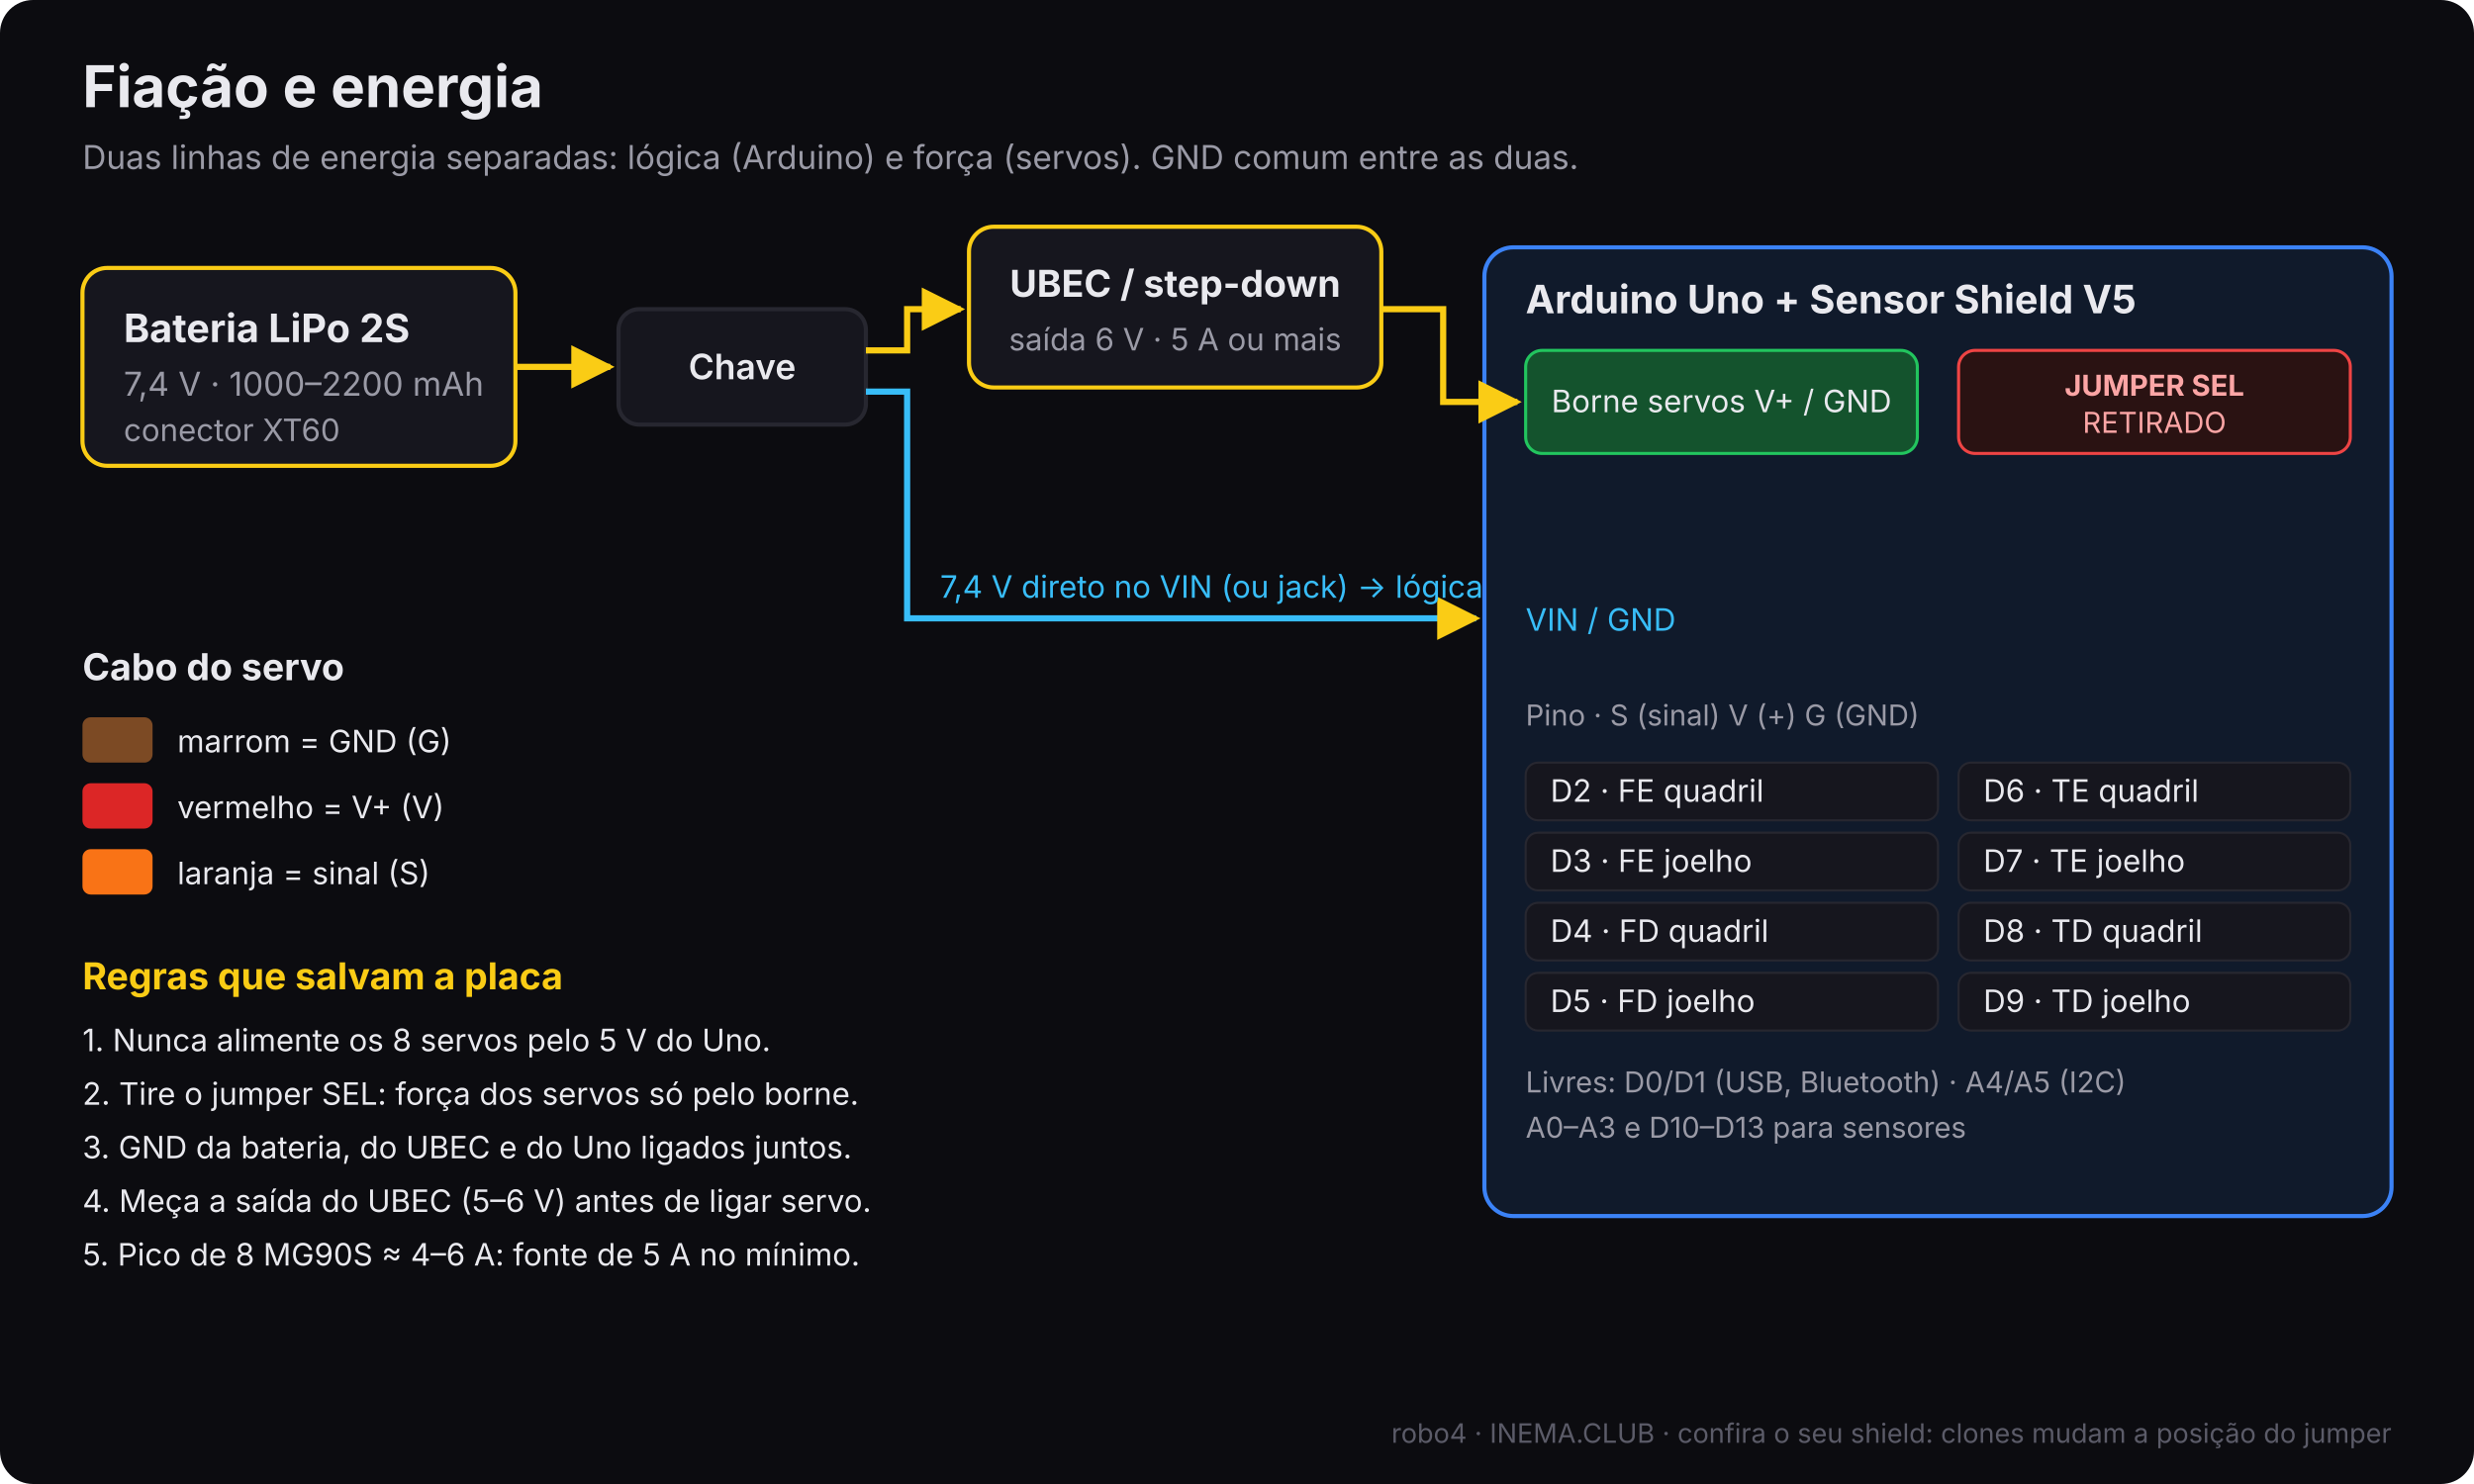
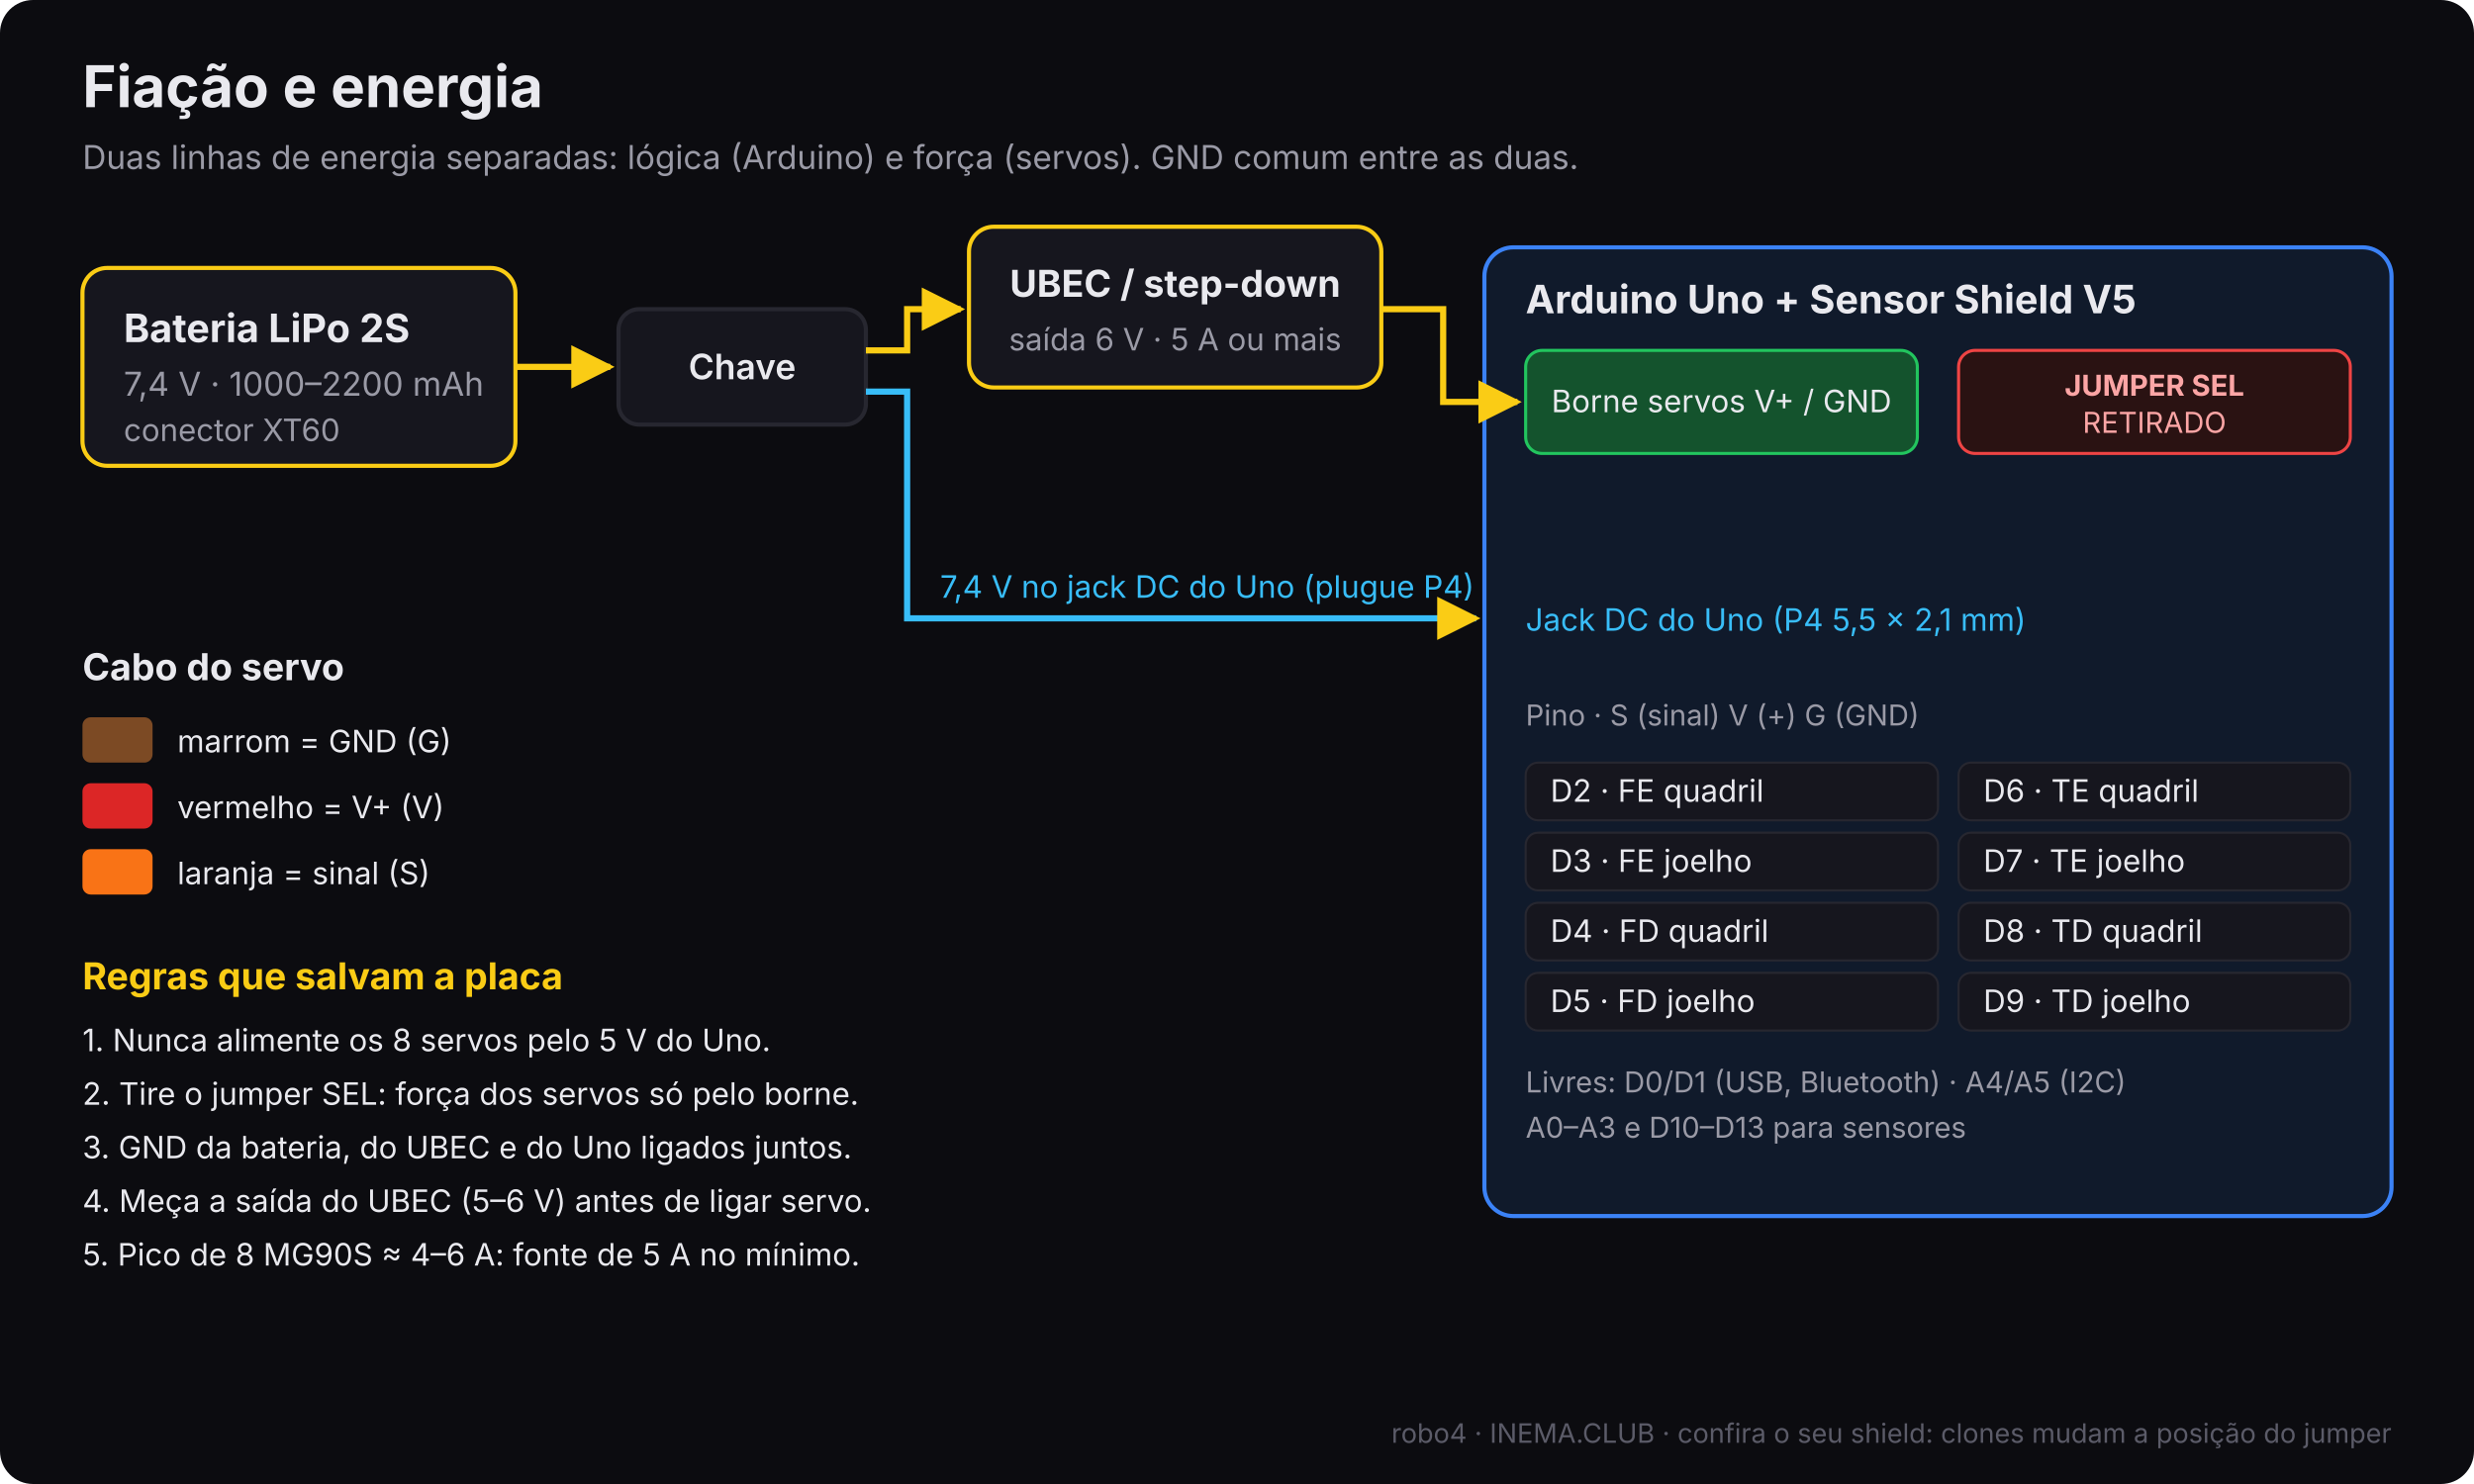
<svg xmlns="http://www.w3.org/2000/svg" viewBox="0 0 1200 720" font-family="Inter, Arial, sans-serif">
  <defs>
    <marker id="seta" viewBox="0 0 10 10" refX="9" refY="5" markerWidth="7" markerHeight="7" orient="auto">
      <path d="M0,0 L10,5 L0,10 z" fill="#FACC15" />
    </marker>
  </defs>
  <rect width="1200" height="720" rx="16" fill="#0c0c10" />
  <text x="40" y="52" fill="#e9e9ee" font-size="28" font-weight="700" font-family="Sora, Inter, sans-serif">Fiação e energia</text>
  <text x="40" y="82" fill="#9a9aa6" font-size="16">Duas linhas de energia separadas: lógica (Arduino) e força (servos). GND comum entre as duas.</text>
  <rect x="40" y="130" width="210" height="96" rx="12" fill="#16161e" stroke="#FACC15" stroke-width="2" />
  <text x="60" y="166" fill="#e9e9ee" font-size="19" font-weight="700">Bateria LiPo 2S</text>
  <text x="60" y="192" fill="#9a9aa6" font-size="16">7,4 V · 1000–2200 mAh</text>
  <text x="60" y="214" fill="#9a9aa6" font-size="15">conector XT60</text>
  <rect x="300" y="150" width="120" height="56" rx="10" fill="#16161e" stroke="#272730" stroke-width="2" />
  <text x="360" y="184" fill="#e9e9ee" font-size="17" font-weight="600" text-anchor="middle">Chave</text>
  <line x1="250" y1="178" x2="296" y2="178" stroke="#FACC15" stroke-width="3" marker-end="url(#seta)" />
  <rect x="470" y="110" width="200" height="78" rx="12" fill="#16161e" stroke="#FACC15" stroke-width="2" />
  <text x="570" y="144" fill="#e9e9ee" font-size="18" font-weight="700" text-anchor="middle">UBEC / step-down</text>
  <text x="570" y="170" fill="#9a9aa6" font-size="15" text-anchor="middle">saída 6 V · 5 A ou mais</text>
  <path d="M420,170 L440,170 L440,150 L466,150" fill="none" stroke="#FACC15" stroke-width="3" marker-end="url(#seta)" />
  <path d="M420,190 L440,190 L440,300 L716,300" fill="none" stroke="#38bdf8" stroke-width="3" marker-end="url(#seta)" />
-   <text x="456" y="290" fill="#38bdf8" font-size="15">7,4 V direto no VIN (ou jack) → lógica</text>
+   <text x="456" y="290" fill="#38bdf8" font-size="15">7,4 V no jack DC do Uno (plugue P4) → lógica</text>
  <rect x="720" y="120" width="440" height="470" rx="14" fill="#101a2b" stroke="#3b82f6" stroke-width="2" />
  <text x="740" y="152" fill="#e9e9ee" font-size="19" font-weight="700">Arduino Uno + Sensor Shield V5</text>
  <rect x="740" y="170" width="190" height="50" rx="8" fill="#14532d" stroke="#22c55e" stroke-width="1.5" />
  <text x="835" y="200" fill="#e9e9ee" font-size="15" text-anchor="middle">Borne servos V+ / GND</text>
  <path d="M670,150 L700,150 L700,195 L736,195" fill="none" stroke="#FACC15" stroke-width="3" marker-end="url(#seta)" />
  <rect x="950" y="170" width="190" height="50" rx="8" fill="#2a1212" stroke="#ef4444" stroke-width="1.5" />
  <text x="1045" y="192" fill="#fca5a5" font-size="14" text-anchor="middle" font-weight="700">JUMPER SEL</text>
  <text x="1045" y="210" fill="#fca5a5" font-size="14" text-anchor="middle">RETIRADO</text>
-   <text x="740" y="306" fill="#38bdf8" font-size="15">VIN / GND</text>
+   <text x="740" y="306" fill="#38bdf8" font-size="15">Jack DC do Uno (P4 5,5 × 2,1 mm)</text>
  <text x="740" y="352" fill="#9a9aa6" font-size="14">Pino  ·  S (sinal)  V (+)  G (GND)</text>
  <g font-size="15" fill="#e9e9ee">
    <g transform="translate(740,370)">
      <rect width="200" height="28" rx="6" fill="#16161e" stroke="#272730" />
      <text x="12" y="19">D2 · FE quadril</text>
      <rect y="34" width="200" height="28" rx="6" fill="#16161e" stroke="#272730" />
      <text x="12" y="53">D3 · FE joelho</text>
      <rect y="68" width="200" height="28" rx="6" fill="#16161e" stroke="#272730" />
      <text x="12" y="87">D4 · FD quadril</text>
      <rect y="102" width="200" height="28" rx="6" fill="#16161e" stroke="#272730" />
      <text x="12" y="121">D5 · FD joelho</text>
    </g>
    <g transform="translate(950,370)">
      <rect width="190" height="28" rx="6" fill="#16161e" stroke="#272730" />
      <text x="12" y="19">D6 · TE quadril</text>
      <rect y="34" width="190" height="28" rx="6" fill="#16161e" stroke="#272730" />
      <text x="12" y="53">D7 · TE joelho</text>
      <rect y="68" width="190" height="28" rx="6" fill="#16161e" stroke="#272730" />
      <text x="12" y="87">D8 · TD quadril</text>
      <rect y="102" width="190" height="28" rx="6" fill="#16161e" stroke="#272730" />
      <text x="12" y="121">D9 · TD joelho</text>
    </g>
  </g>
  <text x="740" y="530" fill="#9a9aa6" font-size="14">Livres: D0/D1 (USB, Bluetooth) · A4/A5 (I2C)</text>
  <text x="740" y="552" fill="#9a9aa6" font-size="14">A0–A3 e D10–D13 para sensores</text>
  <g transform="translate(40,330)">
    <text x="0" y="0" fill="#e9e9ee" font-size="18" font-weight="700">Cabo do servo</text>
    <rect x="0" y="18" width="34" height="22" rx="4" fill="#7c4a24" />
    <text x="46" y="35" fill="#e9e9ee" font-size="15">marrom = GND (G)</text>
    <rect x="0" y="50" width="34" height="22" rx="4" fill="#dc2626" />
    <text x="46" y="67" fill="#e9e9ee" font-size="15">vermelho = V+ (V)</text>
    <rect x="0" y="82" width="34" height="22" rx="4" fill="#f97316" />
    <text x="46" y="99" fill="#e9e9ee" font-size="15">laranja = sinal (S)</text>
  </g>
  <g transform="translate(40,480)">
    <text x="0" y="0" fill="#FACC15" font-size="18" font-weight="700">Regras que salvam a placa</text>
    <text x="0" y="30" fill="#e9e9ee" font-size="15">1. Nunca alimente os 8 servos pelo 5 V do Uno.</text>
    <text x="0" y="56" fill="#e9e9ee" font-size="15">2. Tire o jumper SEL: força dos servos só pelo borne.</text>
    <text x="0" y="82" fill="#e9e9ee" font-size="15">3. GND da bateria, do UBEC e do Uno ligados juntos.</text>
    <text x="0" y="108" fill="#e9e9ee" font-size="15">4. Meça a saída do UBEC (5–6 V) antes de ligar servo.</text>
    <text x="0" y="134" fill="#e9e9ee" font-size="15">5. Pico de 8 MG90S ≈ 4–6 A: fonte de 5 A no mínimo.</text>
  </g>
  <text x="1160" y="700" fill="#5b5b68" font-size="13" text-anchor="end">robo4 · INEMA.CLUB · confira o seu shield: clones mudam a posição do jumper</text>
</svg>
